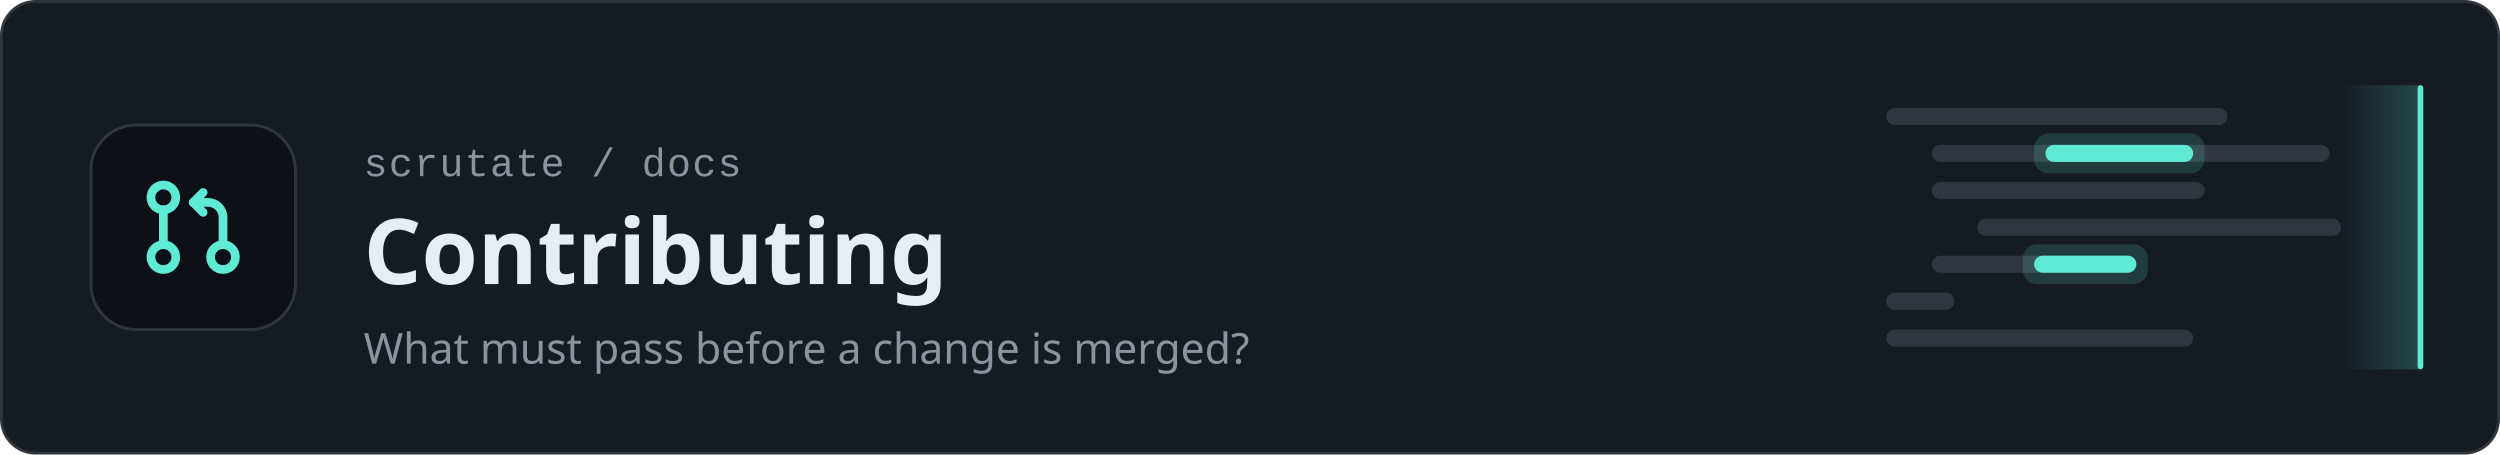
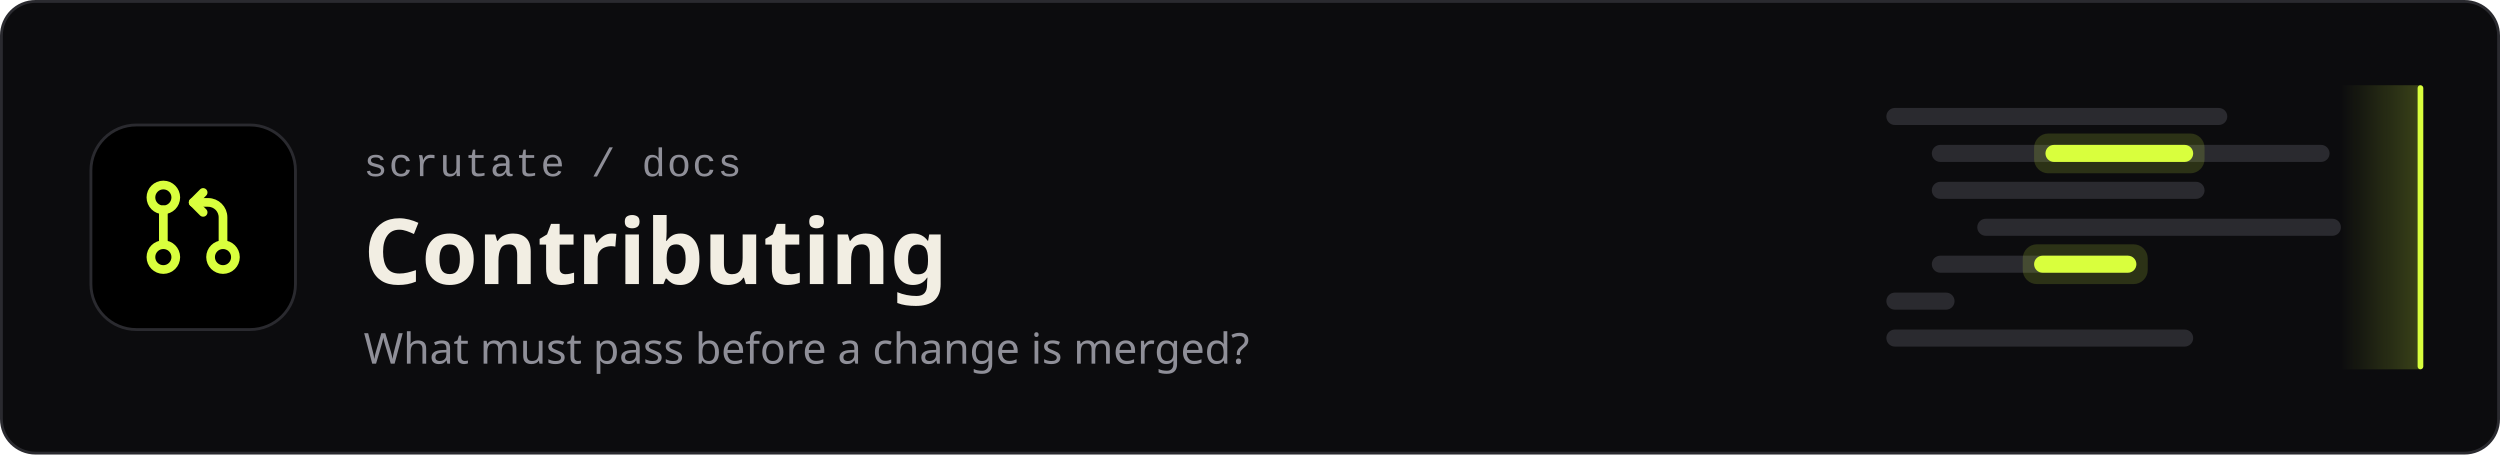
<svg xmlns="http://www.w3.org/2000/svg" viewBox="0 0 880 160" width="880" height="160" role="img" aria-labelledby="title desc">
  <style>
text { font-family: -apple-system, BlinkMacSystemFont, "Segoe UI", "Noto Sans", Helvetica, Arial, sans-serif; }
.m { font-family: ui-monospace, SFMono-Regular, "SF Mono", Menlo, Consolas, "Liberation Mono", monospace; }
- .h { font-size: 15px; font-weight: 600; fill: #e6edf3; }
- .b { font-size: 14px; fill: #8b949e; }
- .bi { font-size: 14px; fill: #e6edf3; }
- .lbl { font-size: 14px; font-weight: 600; fill: #8b949e; }
- .card { fill: #161b22; stroke: #30363d; stroke-width: 1; }
- .inset { fill: #0d1117; stroke: #30363d; stroke-width: 1; }
- .store { fill: #161b22; stroke: #a78bfa; stroke-width: 1.25; }
- .out { fill: #161b22; stroke: #5eead4; stroke-width: 1.25; }
- .arrow { fill: none; stroke: #8b949e; stroke-width: 1.5; stroke-linecap: round; stroke-linejoin: round; }
- .gate { fill: #0d1117; stroke: #8b949e; stroke-width: 1.25; stroke-dasharray: 6 5; }
+ .h { font-size: 15px; font-weight: 600; fill: #f2eee3; }
+ .b { font-size: 14px; fill: #8f8f98; }
+ .bi { font-size: 14px; fill: #f2eee3; }
+ .lbl { font-size: 14px; font-weight: 600; fill: #8f8f98; }
+ .card { fill: #0c0c0e; stroke: #2a2a2f; stroke-width: 1; }
+ .inset { fill: #000000; stroke: #2a2a2f; stroke-width: 1; }
+ .store { fill: #0c0c0e; stroke: #f2eee3; stroke-width: 1.25; }
+ .out { fill: #0c0c0e; stroke: #d9ff3d; stroke-width: 1.25; }
+ .arrow { fill: none; stroke: #8f8f98; stroke-width: 1.5; stroke-linecap: round; stroke-linejoin: round; }
+ .gate { fill: #000000; stroke: #8f8f98; stroke-width: 1.25; stroke-dasharray: 6 5; }

- .title { font-size: 32px; font-weight: 700; fill: #e6edf3; }
- .line { font-size: 15px; fill: #8b949e; }
- .brand { font-size: 14px; fill: #8b949e; letter-spacing: .5px; }
- .code { fill: #30363d; }
- .hit { fill: #5eead4; }
- .band { fill: #5eead4; opacity: 0.16; }
+ .title { font-size: 32px; font-weight: 700; fill: #f2eee3; }
+ .line { font-size: 15px; fill: #8f8f98; }
+ .brand { font-size: 14px; fill: #8f8f98; letter-spacing: .5px; }
+ .code { fill: #2a2a2f; }
+ .hit { fill: #d9ff3d; }
+ .band { fill: #d9ff3d; opacity: 0.16; }
.beam { animation: sweep 12s cubic-bezier(.2,.7,.2,1) infinite; }
.lit { animation: lit 12s cubic-bezier(.2,.7,.2,1) infinite; }
@keyframes sweep { 0% { transform: translateX(-196px); opacity: 0; } 5% { opacity: 1; }
  45% { transform: translateX(0); opacity: 1; } 92% { transform: translateX(0); opacity: 1; }
  100% { transform: translateX(0); opacity: 0; } }
@keyframes lit { 0%, 44% { opacity: 0; } 52%, 92% { opacity: 1; } 100% { opacity: 0; } }
@media (prefers-reduced-motion: reduce) { * { animation: none !important; } }
</style>
  <defs>
    <marker id="ah" viewBox="0 0 10 10" refX="8.5" refY="5" markerWidth="6.5" markerHeight="6.5" orient="auto-start-reverse">
-       <path d="M1.5 1.5 8.5 5 1.5 8.5" fill="none" stroke="#8b949e" stroke-width="1.6" stroke-linecap="round" stroke-linejoin="round" />
+       <path d="M1.5 1.5 8.5 5 1.5 8.5" fill="none" stroke="#8f8f98" stroke-width="1.6" stroke-linecap="round" stroke-linejoin="round" />
    </marker>
    <linearGradient id="glow" x1="0" x2="1">
-       <stop offset="0" stop-color="#5eead4" stop-opacity="0" />
-       <stop offset="1" stop-color="#5eead4" stop-opacity="0.22" />
+       <stop offset="0" stop-color="#d9ff3d" stop-opacity="0" />
+       <stop offset="1" stop-color="#d9ff3d" stop-opacity="0.22" />
    </linearGradient>
  </defs>
  <rect x="0.5" y="0.5" width="879" height="159" rx="12" class="card" />
  <rect x="32" y="44" width="72" height="72" rx="16" class="inset" />
  <g transform="translate(47 59) scale(1.75)">
-     <path d="M6 3.5a2.5 2.5 0 1 1 0 5 2.5 2.5 0 0 1 0-5z" fill="none" stroke="#5eead4" stroke-width="1.75" stroke-linecap="round" stroke-linejoin="round" />
-     <path d="M6 15.5a2.5 2.5 0 1 1 0 5 2.5 2.5 0 0 1 0-5z" fill="none" stroke="#5eead4" stroke-width="1.75" stroke-linecap="round" stroke-linejoin="round" />
-     <path d="M6 8.5v7" fill="none" stroke="#5eead4" stroke-width="1.75" stroke-linecap="round" stroke-linejoin="round" />
-     <path d="M18 15.5a2.5 2.5 0 1 1 0 5 2.5 2.5 0 0 1 0-5z" fill="none" stroke="#5eead4" stroke-width="1.75" stroke-linecap="round" stroke-linejoin="round" />
-     <path d="M18 15.5V10a3 3 0 0 0-3-3h-3" fill="none" stroke="#5eead4" stroke-width="1.75" stroke-linecap="round" stroke-linejoin="round" />
-     <path d="M14 5l-2 2 2 2" fill="none" stroke="#5eead4" stroke-width="1.75" stroke-linecap="round" stroke-linejoin="round" />
+     <path d="M6 3.5a2.5 2.5 0 1 1 0 5 2.5 2.5 0 0 1 0-5z" fill="none" stroke="#d9ff3d" stroke-width="1.75" stroke-linecap="round" stroke-linejoin="round" />
+     <path d="M6 15.5a2.5 2.5 0 1 1 0 5 2.5 2.5 0 0 1 0-5z" fill="none" stroke="#d9ff3d" stroke-width="1.75" stroke-linecap="round" stroke-linejoin="round" />
+     <path d="M6 8.5v7" fill="none" stroke="#d9ff3d" stroke-width="1.75" stroke-linecap="round" stroke-linejoin="round" />
+     <path d="M18 15.5a2.5 2.5 0 1 1 0 5 2.5 2.5 0 0 1 0-5z" fill="none" stroke="#d9ff3d" stroke-width="1.75" stroke-linecap="round" stroke-linejoin="round" />
+     <path d="M18 15.5V10a3 3 0 0 0-3-3h-3" fill="none" stroke="#d9ff3d" stroke-width="1.75" stroke-linecap="round" stroke-linejoin="round" />
+     <path d="M14 5l-2 2 2 2" fill="none" stroke="#d9ff3d" stroke-width="1.75" stroke-linecap="round" stroke-linejoin="round" />
  </g>
  <text x="128" y="62" class="brand m">scrutate / docs</text>
  <text x="128" y="100" class="title">Contributing</text>
  <text x="128" y="128" class="line">What must pass before a change is merged?</text>
  <rect x="664" y="38" width="120" height="6" rx="3" class="code" />
  <rect x="680" y="51" width="140" height="6" rx="3" class="code" />
  <rect x="680" y="64" width="96" height="6" rx="3" class="code" />
  <rect x="696" y="77" width="128" height="6" rx="3" class="code" />
  <rect x="680" y="90" width="72" height="6" rx="3" class="code" />
  <rect x="664" y="103" width="24" height="6" rx="3" class="code" />
  <rect x="664" y="116" width="108" height="6" rx="3" class="code" />
  <g class="lit">
    <rect x="716" y="47" width="60" height="14" rx="5" class="band" />
    <rect x="720" y="51" width="52" height="6" rx="3" class="hit" />
    <rect x="712" y="86" width="44" height="14" rx="5" class="band" />
    <rect x="716" y="90" width="36" height="6" rx="3" class="hit" />
  </g>
  <g class="beam">
    <rect x="824" y="30" width="28" height="100" fill="url(#glow)" />
    <rect x="851" y="30" width="2" height="100" rx="1" class="hit" />
  </g>
</svg>
